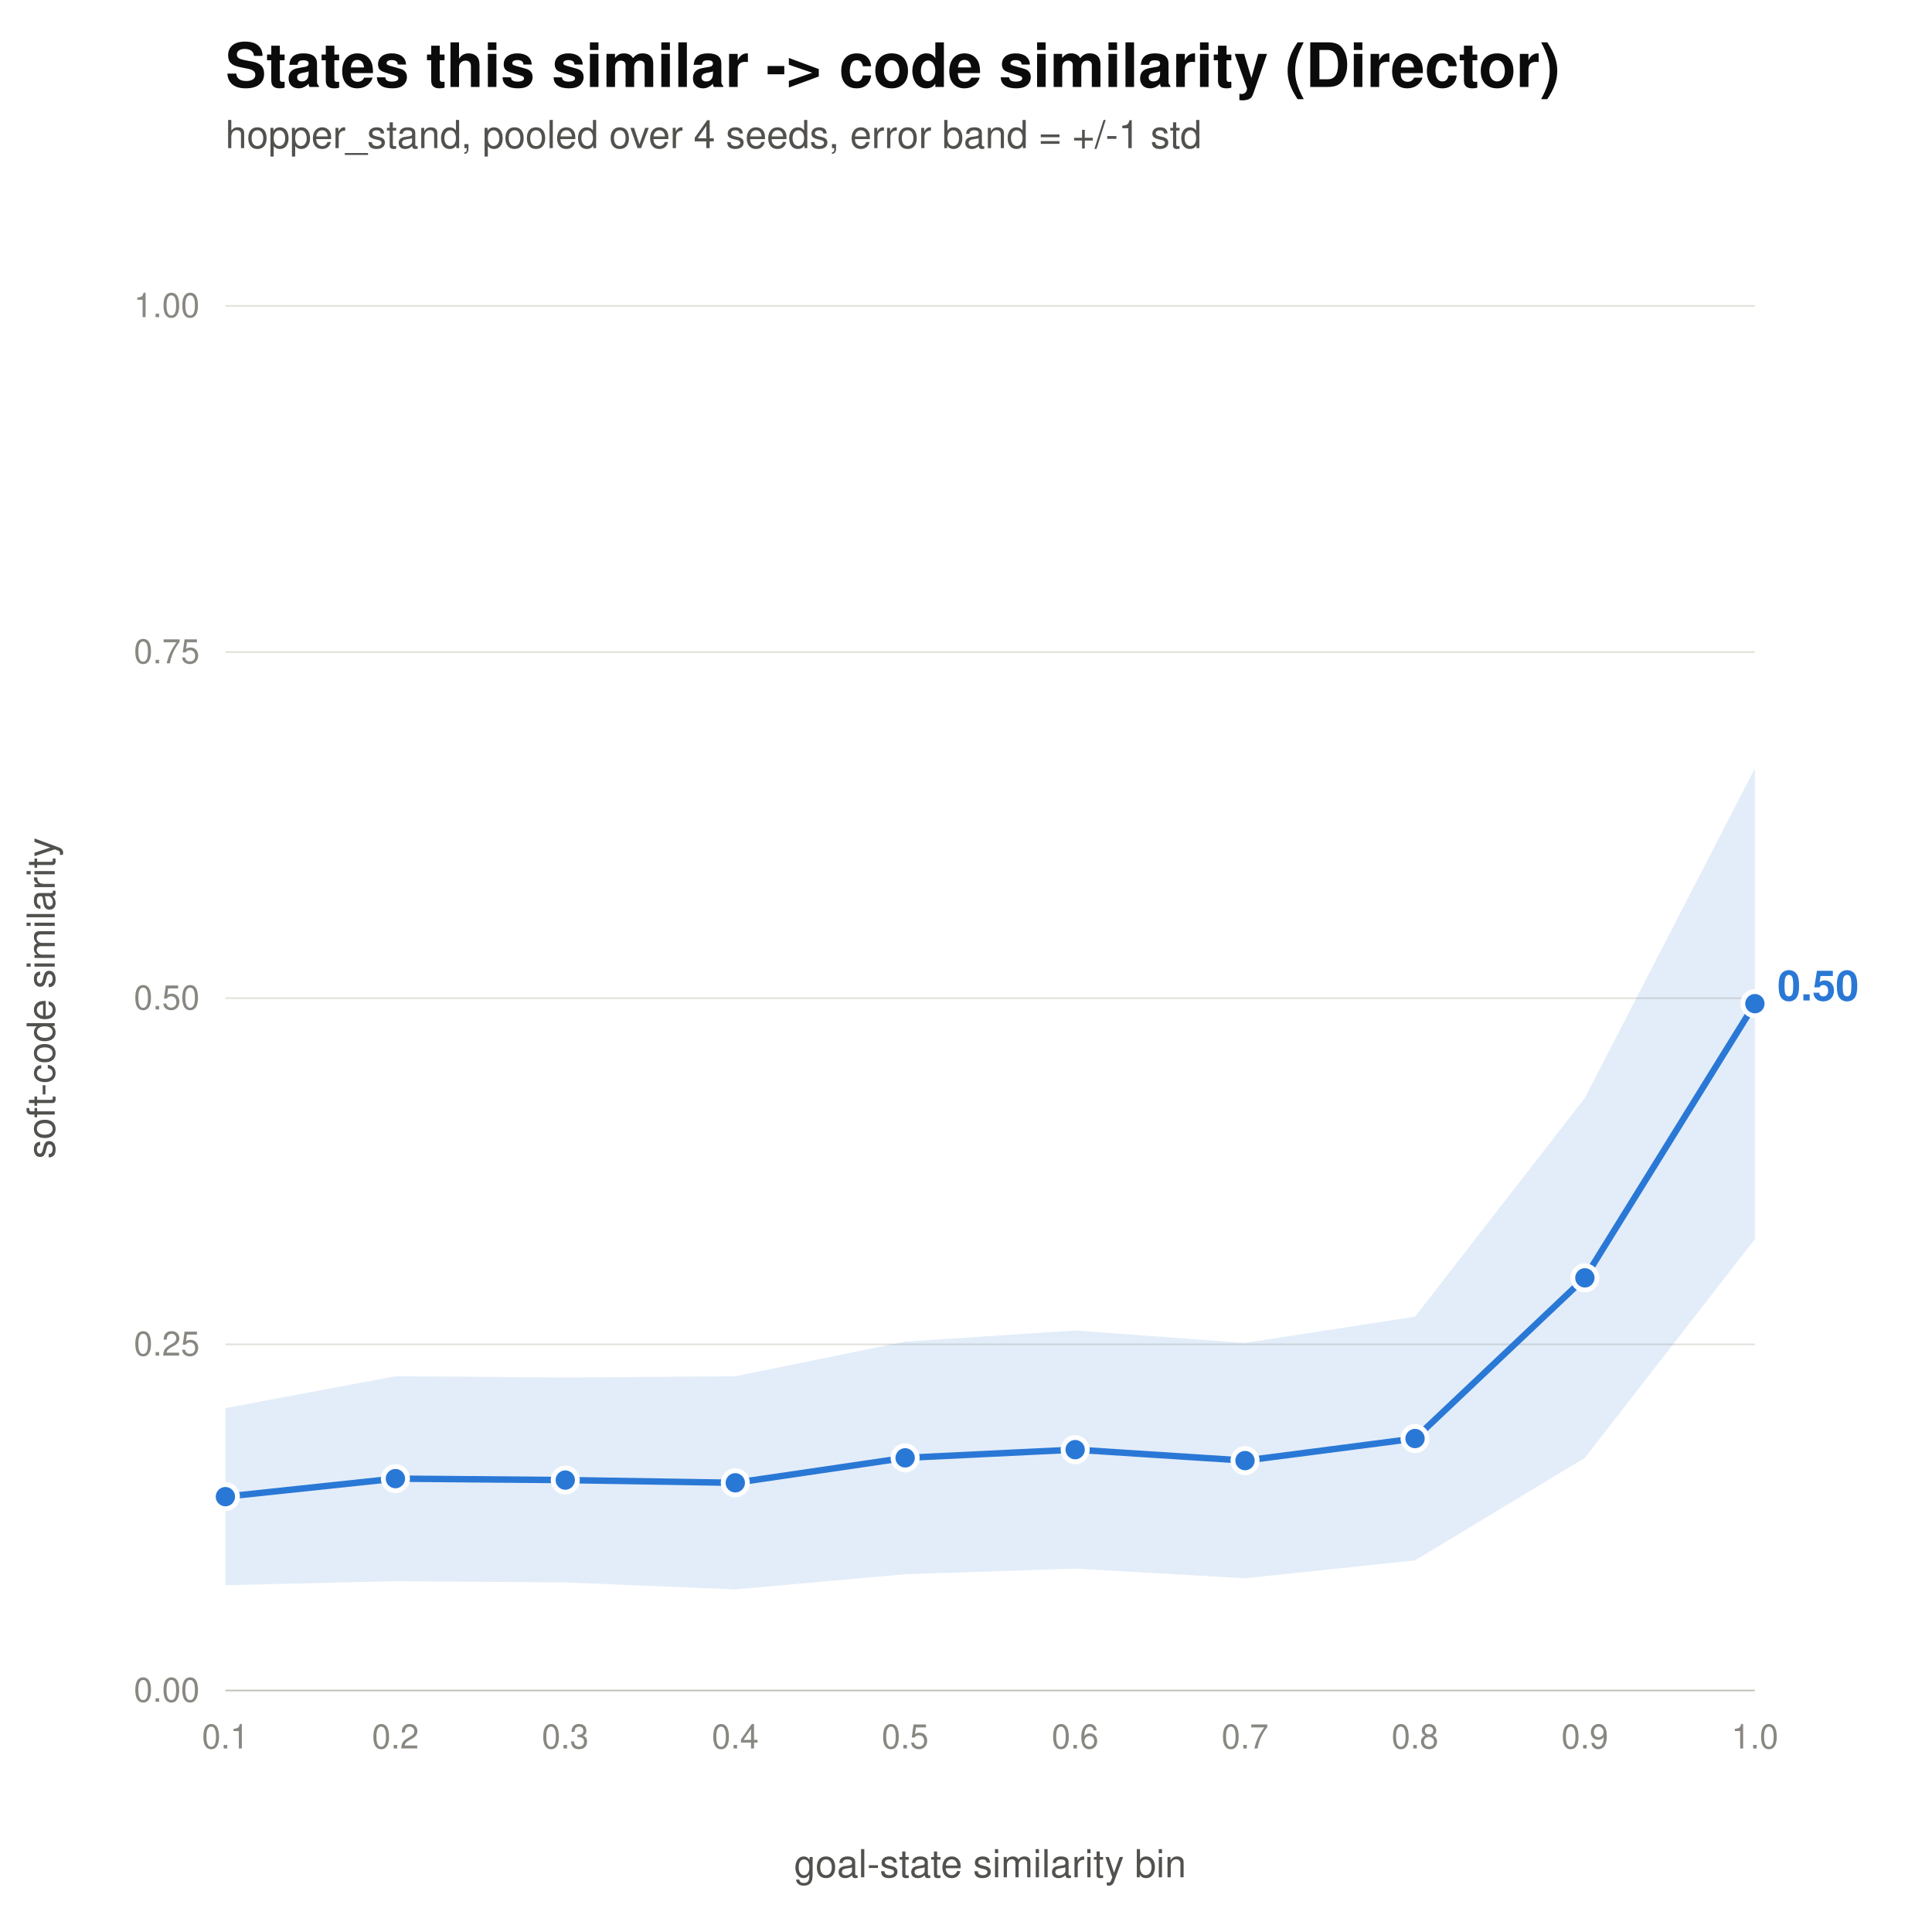
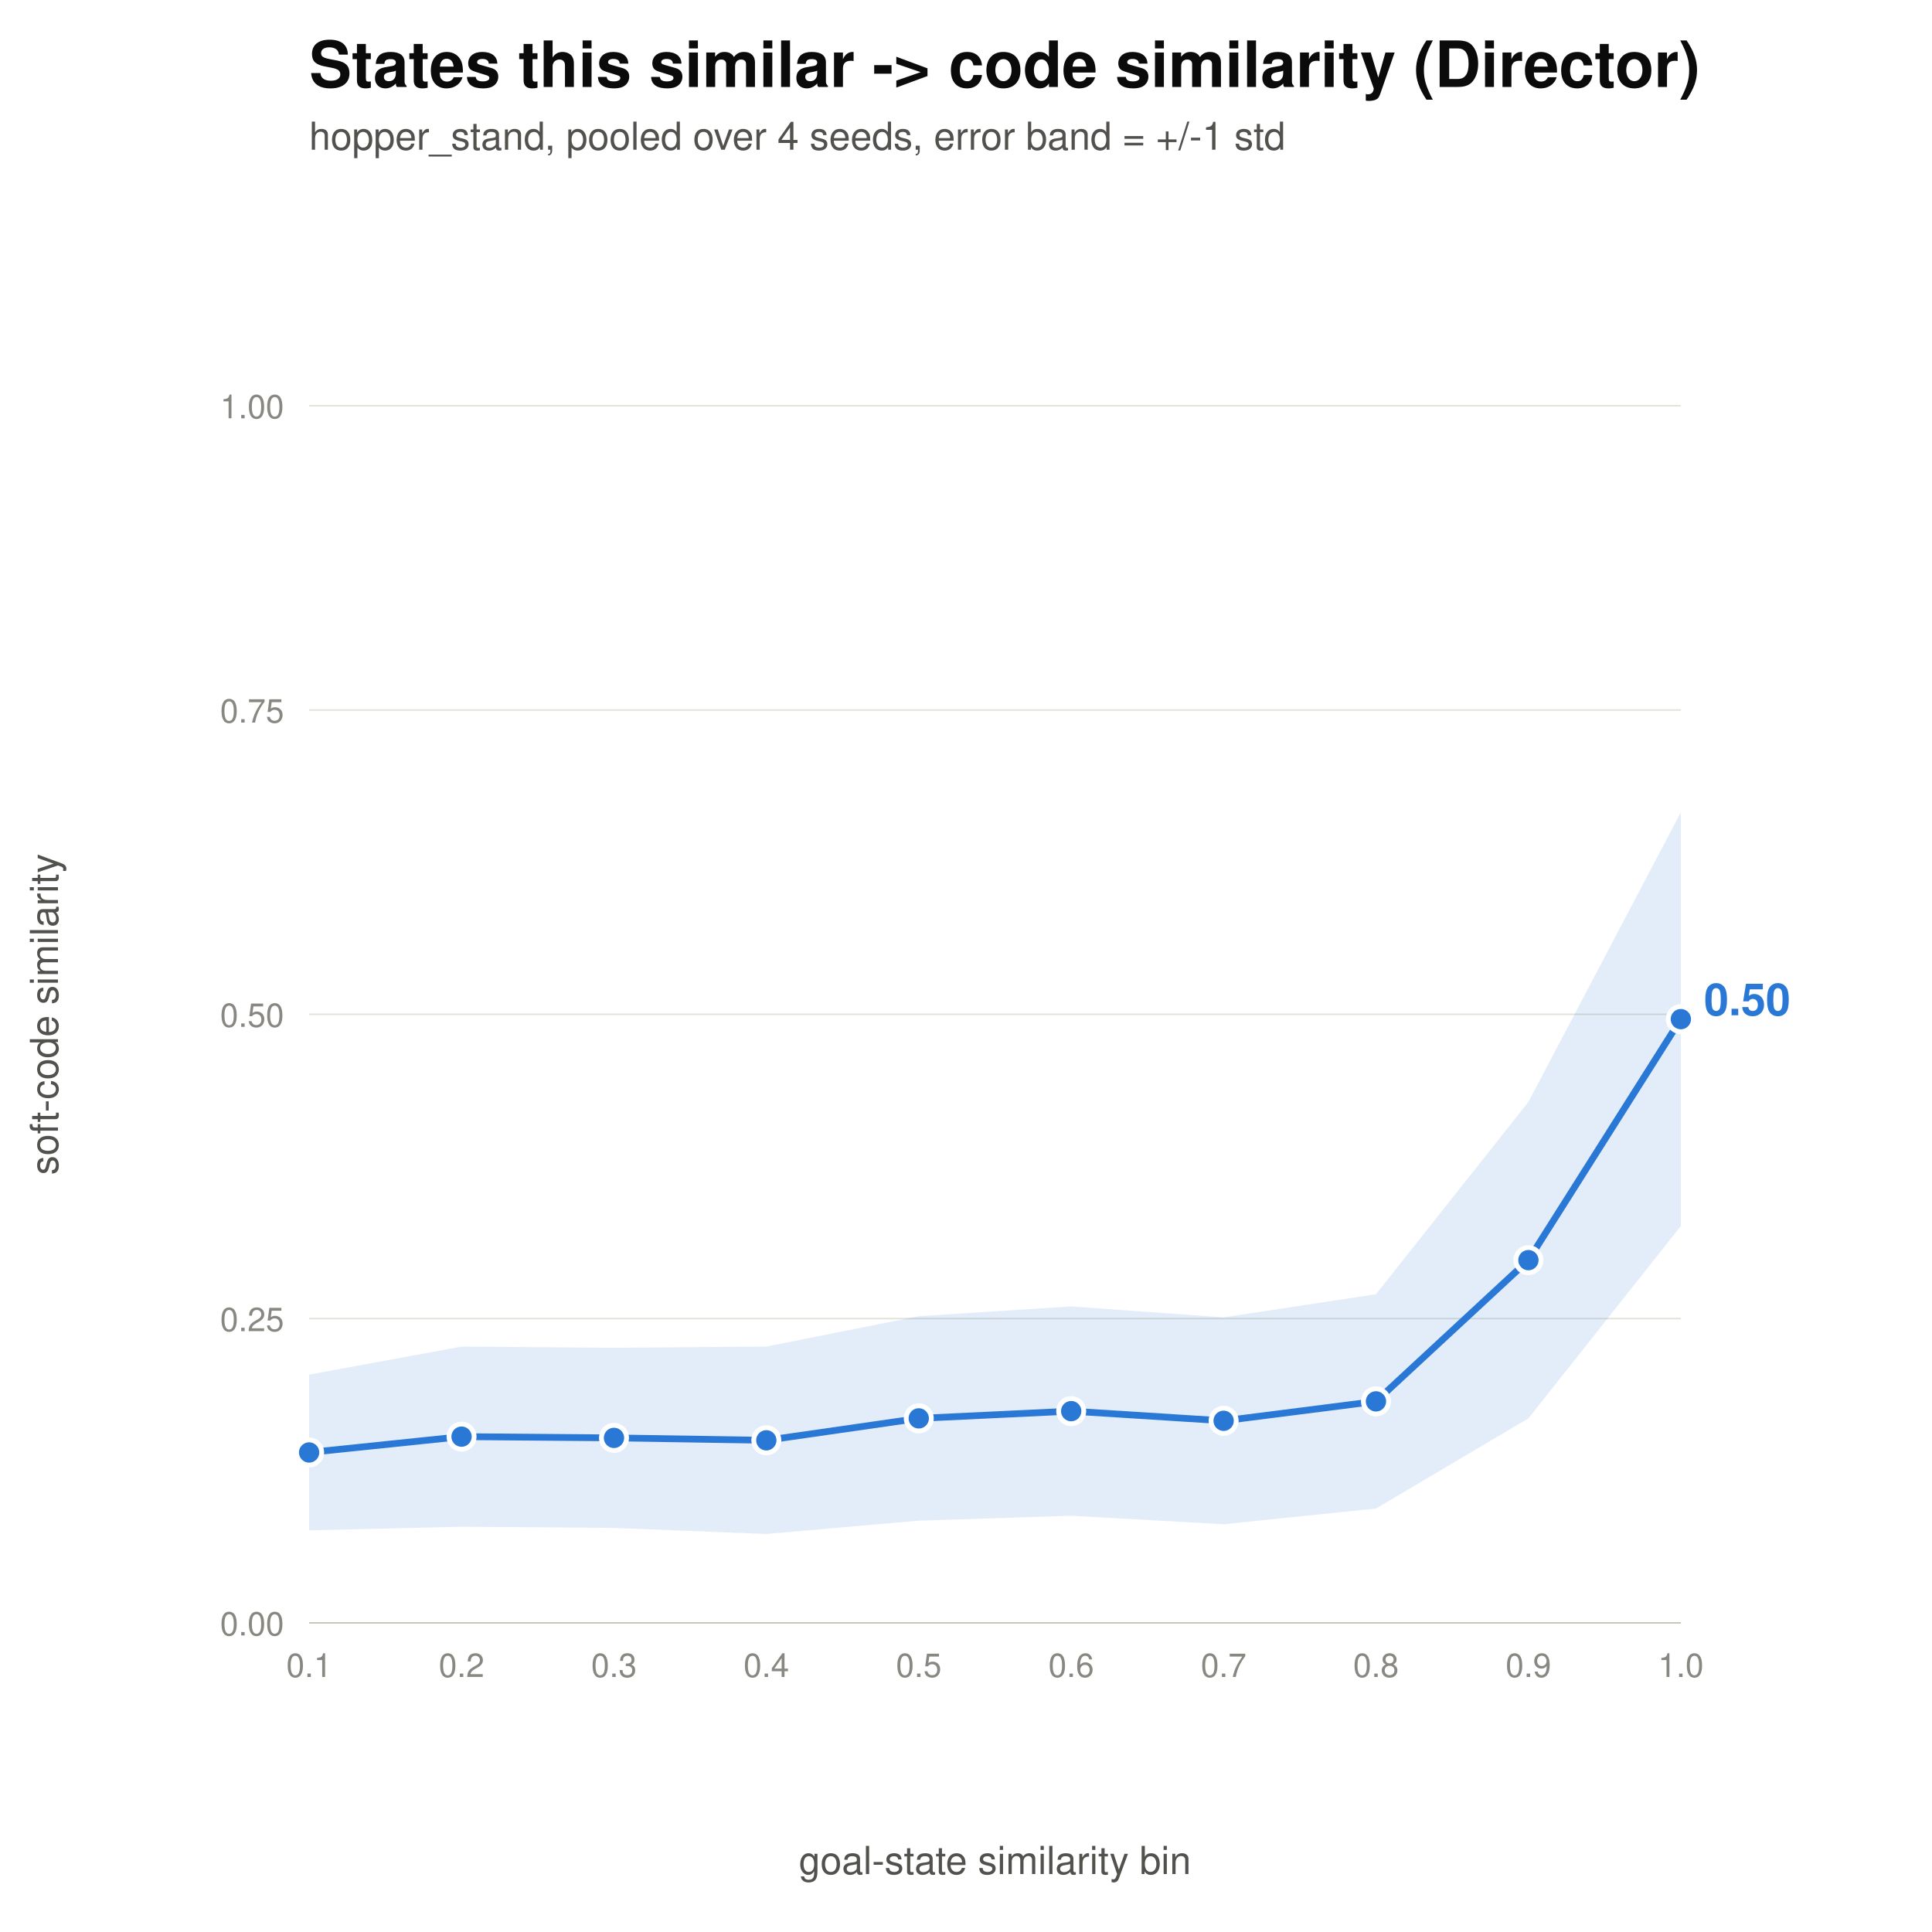
- <svg xmlns="http://www.w3.org/2000/svg" width="1200" height="1200" viewBox="0 0 1200 1200" font-family="Helvetica,Arial,sans-serif">
-   <rect x="0" y="0" width="1200" height="1200" fill="white" />
-   <text x="140" y="54" font-size="38" font-weight="bold" fill="#0b0b0b">States this similar -&gt; code similarity (Director)</text>
-   <text x="140" y="92" font-size="24" fill="#52514e">hopper_stand, pooled over 4 seeds, error band = +/-1 std</text>
-   <line x1="140" y1="1050.0" x2="1090" y2="1050.0" stroke="#c3c2b7" stroke-width="1" />
-   <text x="124" y="1057.0" font-size="21" text-anchor="end" fill="#898781">0.00</text>
-   <line x1="140" y1="835.0" x2="1090" y2="835.0" stroke="#e1e0d9" stroke-width="1" />
-   <text x="124" y="842.0" font-size="21" text-anchor="end" fill="#898781">0.25</text>
-   <line x1="140" y1="620.0" x2="1090" y2="620.0" stroke="#e1e0d9" stroke-width="1" />
-   <text x="124" y="627.0" font-size="21" text-anchor="end" fill="#898781">0.50</text>
-   <line x1="140" y1="405.0" x2="1090" y2="405.0" stroke="#e1e0d9" stroke-width="1" />
-   <text x="124" y="412.0" font-size="21" text-anchor="end" fill="#898781">0.75</text>
-   <line x1="140" y1="190.0" x2="1090" y2="190.0" stroke="#e1e0d9" stroke-width="1" />
-   <text x="124" y="197.0" font-size="21" text-anchor="end" fill="#898781">1.00</text>
-   <text x="140.0" y="1086.0" font-size="21" text-anchor="middle" fill="#898781">0.1</text>
-   <text x="245.6" y="1086.0" font-size="21" text-anchor="middle" fill="#898781">0.2</text>
-   <text x="351.1" y="1086.0" font-size="21" text-anchor="middle" fill="#898781">0.3</text>
-   <text x="456.7" y="1086.0" font-size="21" text-anchor="middle" fill="#898781">0.4</text>
-   <text x="562.2" y="1086.0" font-size="21" text-anchor="middle" fill="#898781">0.5</text>
-   <text x="667.8" y="1086.0" font-size="21" text-anchor="middle" fill="#898781">0.6</text>
-   <text x="773.3" y="1086.0" font-size="21" text-anchor="middle" fill="#898781">0.7</text>
-   <text x="878.9" y="1086.0" font-size="21" text-anchor="middle" fill="#898781">0.8</text>
-   <text x="984.4" y="1086.0" font-size="21" text-anchor="middle" fill="#898781">0.9</text>
-   <text x="1090.0" y="1086.0" font-size="21" text-anchor="middle" fill="#898781">1.0</text>
-   <text x="615.0" y="1166" font-size="24" text-anchor="middle" fill="#52514e">goal-state similarity bin</text>
-   <text x="34" y="620.0" font-size="24" text-anchor="middle" fill="#52514e" transform="rotate(-90 34 620.0)">soft-code similarity</text>
-   <polygon points="140.0,874.6 245.6,854.8 351.1,855.6 456.7,854.8 562.2,833.3 667.8,826.4 773.3,834.1 878.9,817.8 984.4,681.9 1090.0,477.2 1090.0,769.6 984.4,905.5 878.9,969.2 773.3,980.3 667.8,974.3 562.2,977.8 456.7,987.2 351.1,982.9 245.6,982.1 140.0,984.6" fill="#2a78d6" fill-opacity="0.13" stroke="none" />
-   <polyline points="140.0,929.6 245.6,918.4 351.1,919.3 456.7,921.0 562.2,905.5 667.8,900.4 773.3,907.2 878.9,893.5 984.4,793.7 1090.0,623.4" fill="none" stroke="#2a78d6" stroke-width="4" stroke-linejoin="round" stroke-linecap="round" />
-   <circle cx="140.0" cy="929.6" r="7.5" fill="#2a78d6" stroke="white" stroke-width="3" />
-   <circle cx="245.6" cy="918.4" r="7.5" fill="#2a78d6" stroke="white" stroke-width="3" />
-   <circle cx="351.1" cy="919.3" r="7.5" fill="#2a78d6" stroke="white" stroke-width="3" />
-   <circle cx="456.7" cy="921.0" r="7.5" fill="#2a78d6" stroke="white" stroke-width="3" />
-   <circle cx="562.2" cy="905.5" r="7.5" fill="#2a78d6" stroke="white" stroke-width="3" />
-   <circle cx="667.8" cy="900.4" r="7.5" fill="#2a78d6" stroke="white" stroke-width="3" />
-   <circle cx="773.3" cy="907.2" r="7.5" fill="#2a78d6" stroke="white" stroke-width="3" />
-   <circle cx="878.9" cy="893.5" r="7.5" fill="#2a78d6" stroke="white" stroke-width="3" />
-   <circle cx="984.4" cy="793.7" r="7.5" fill="#2a78d6" stroke="white" stroke-width="3" />
-   <circle cx="1090.0" cy="623.4" r="7.5" fill="#2a78d6" stroke="white" stroke-width="3" />
-   <text x="1104.0" y="621.4" font-size="26" font-weight="bold" fill="#2a78d6">0.50</text>
+ <svg xmlns="http://www.w3.org/2000/svg" width="2000" height="2000" viewBox="0 0 2000 2000" font-family="Helvetica,Arial,sans-serif">
+   <rect x="0" y="0" width="2000" height="2000" fill="white" />
+   <text x="320" y="90" font-size="66" font-weight="bold" fill="#0b0b0b">States this similar -&gt; code similarity (Director)</text>
+   <text x="320" y="155" font-size="40" fill="#52514e">hopper_stand, pooled over 4 seeds, error band = +/-1 std</text>
+   <line x1="320" y1="1680.0" x2="1740" y2="1680.0" stroke="#c3c2b7" stroke-width="1.5" />
+   <text x="294" y="1693.0" font-size="34" text-anchor="end" fill="#898781">0.00</text>
+   <line x1="320" y1="1365.0" x2="1740" y2="1365.0" stroke="#e1e0d9" stroke-width="1.5" />
+   <text x="294" y="1378.0" font-size="34" text-anchor="end" fill="#898781">0.25</text>
+   <line x1="320" y1="1050.0" x2="1740" y2="1050.0" stroke="#e1e0d9" stroke-width="1.5" />
+   <text x="294" y="1063.0" font-size="34" text-anchor="end" fill="#898781">0.50</text>
+   <line x1="320" y1="735.0" x2="1740" y2="735.0" stroke="#e1e0d9" stroke-width="1.5" />
+   <text x="294" y="748.0" font-size="34" text-anchor="end" fill="#898781">0.75</text>
+   <line x1="320" y1="420.0" x2="1740" y2="420.0" stroke="#e1e0d9" stroke-width="1.5" />
+   <text x="294" y="433.0" font-size="34" text-anchor="end" fill="#898781">1.00</text>
+   <text x="320.0" y="1736.0" font-size="34" text-anchor="middle" fill="#898781">0.1</text>
+   <text x="477.8" y="1736.0" font-size="34" text-anchor="middle" fill="#898781">0.2</text>
+   <text x="635.6" y="1736.0" font-size="34" text-anchor="middle" fill="#898781">0.3</text>
+   <text x="793.3" y="1736.0" font-size="34" text-anchor="middle" fill="#898781">0.4</text>
+   <text x="951.1" y="1736.0" font-size="34" text-anchor="middle" fill="#898781">0.5</text>
+   <text x="1108.9" y="1736.0" font-size="34" text-anchor="middle" fill="#898781">0.6</text>
+   <text x="1266.7" y="1736.0" font-size="34" text-anchor="middle" fill="#898781">0.7</text>
+   <text x="1424.4" y="1736.0" font-size="34" text-anchor="middle" fill="#898781">0.8</text>
+   <text x="1582.2" y="1736.0" font-size="34" text-anchor="middle" fill="#898781">0.9</text>
+   <text x="1740.0" y="1736.0" font-size="34" text-anchor="middle" fill="#898781">1.0</text>
+   <text x="1030.0" y="1940" font-size="40" text-anchor="middle" fill="#52514e">goal-state similarity bin</text>
+   <text x="60" y="1050.0" font-size="40" text-anchor="middle" fill="#52514e" transform="rotate(-90 60 1050.0)">soft-code similarity</text>
+   <polygon points="320.0,1423.0 477.8,1394.0 635.6,1395.2 793.3,1394.0 951.1,1362.5 1108.9,1352.4 1266.7,1363.7 1424.4,1339.8 1582.2,1140.7 1740.0,840.8 1740.0,1269.2 1582.2,1468.3 1424.4,1561.6 1266.7,1577.9 1108.9,1569.1 951.1,1574.2 793.3,1588.0 635.6,1581.7 477.8,1580.5 320.0,1584.2" fill="#2a78d6" fill-opacity="0.13" stroke="none" />
+   <polyline points="320.0,1503.6 477.8,1487.2 635.6,1488.5 793.3,1491.0 951.1,1468.3 1108.9,1460.8 1266.7,1470.8 1424.4,1450.7 1582.2,1304.5 1740.0,1055.0" fill="none" stroke="#2a78d6" stroke-width="7" stroke-linejoin="round" stroke-linecap="round" />
+   <circle cx="320.0" cy="1503.6" r="13" fill="#2a78d6" stroke="white" stroke-width="5" />
+   <circle cx="477.8" cy="1487.2" r="13" fill="#2a78d6" stroke="white" stroke-width="5" />
+   <circle cx="635.6" cy="1488.5" r="13" fill="#2a78d6" stroke="white" stroke-width="5" />
+   <circle cx="793.3" cy="1491.0" r="13" fill="#2a78d6" stroke="white" stroke-width="5" />
+   <circle cx="951.1" cy="1468.3" r="13" fill="#2a78d6" stroke="white" stroke-width="5" />
+   <circle cx="1108.9" cy="1460.8" r="13" fill="#2a78d6" stroke="white" stroke-width="5" />
+   <circle cx="1266.7" cy="1470.8" r="13" fill="#2a78d6" stroke="white" stroke-width="5" />
+   <circle cx="1424.4" cy="1450.7" r="13" fill="#2a78d6" stroke="white" stroke-width="5" />
+   <circle cx="1582.2" cy="1304.5" r="13" fill="#2a78d6" stroke="white" stroke-width="5" />
+   <circle cx="1740.0" cy="1055.0" r="13" fill="#2a78d6" stroke="white" stroke-width="5" />
+   <text x="1764.0" y="1051.0" font-size="46" font-weight="bold" fill="#2a78d6">0.50</text>
</svg>
